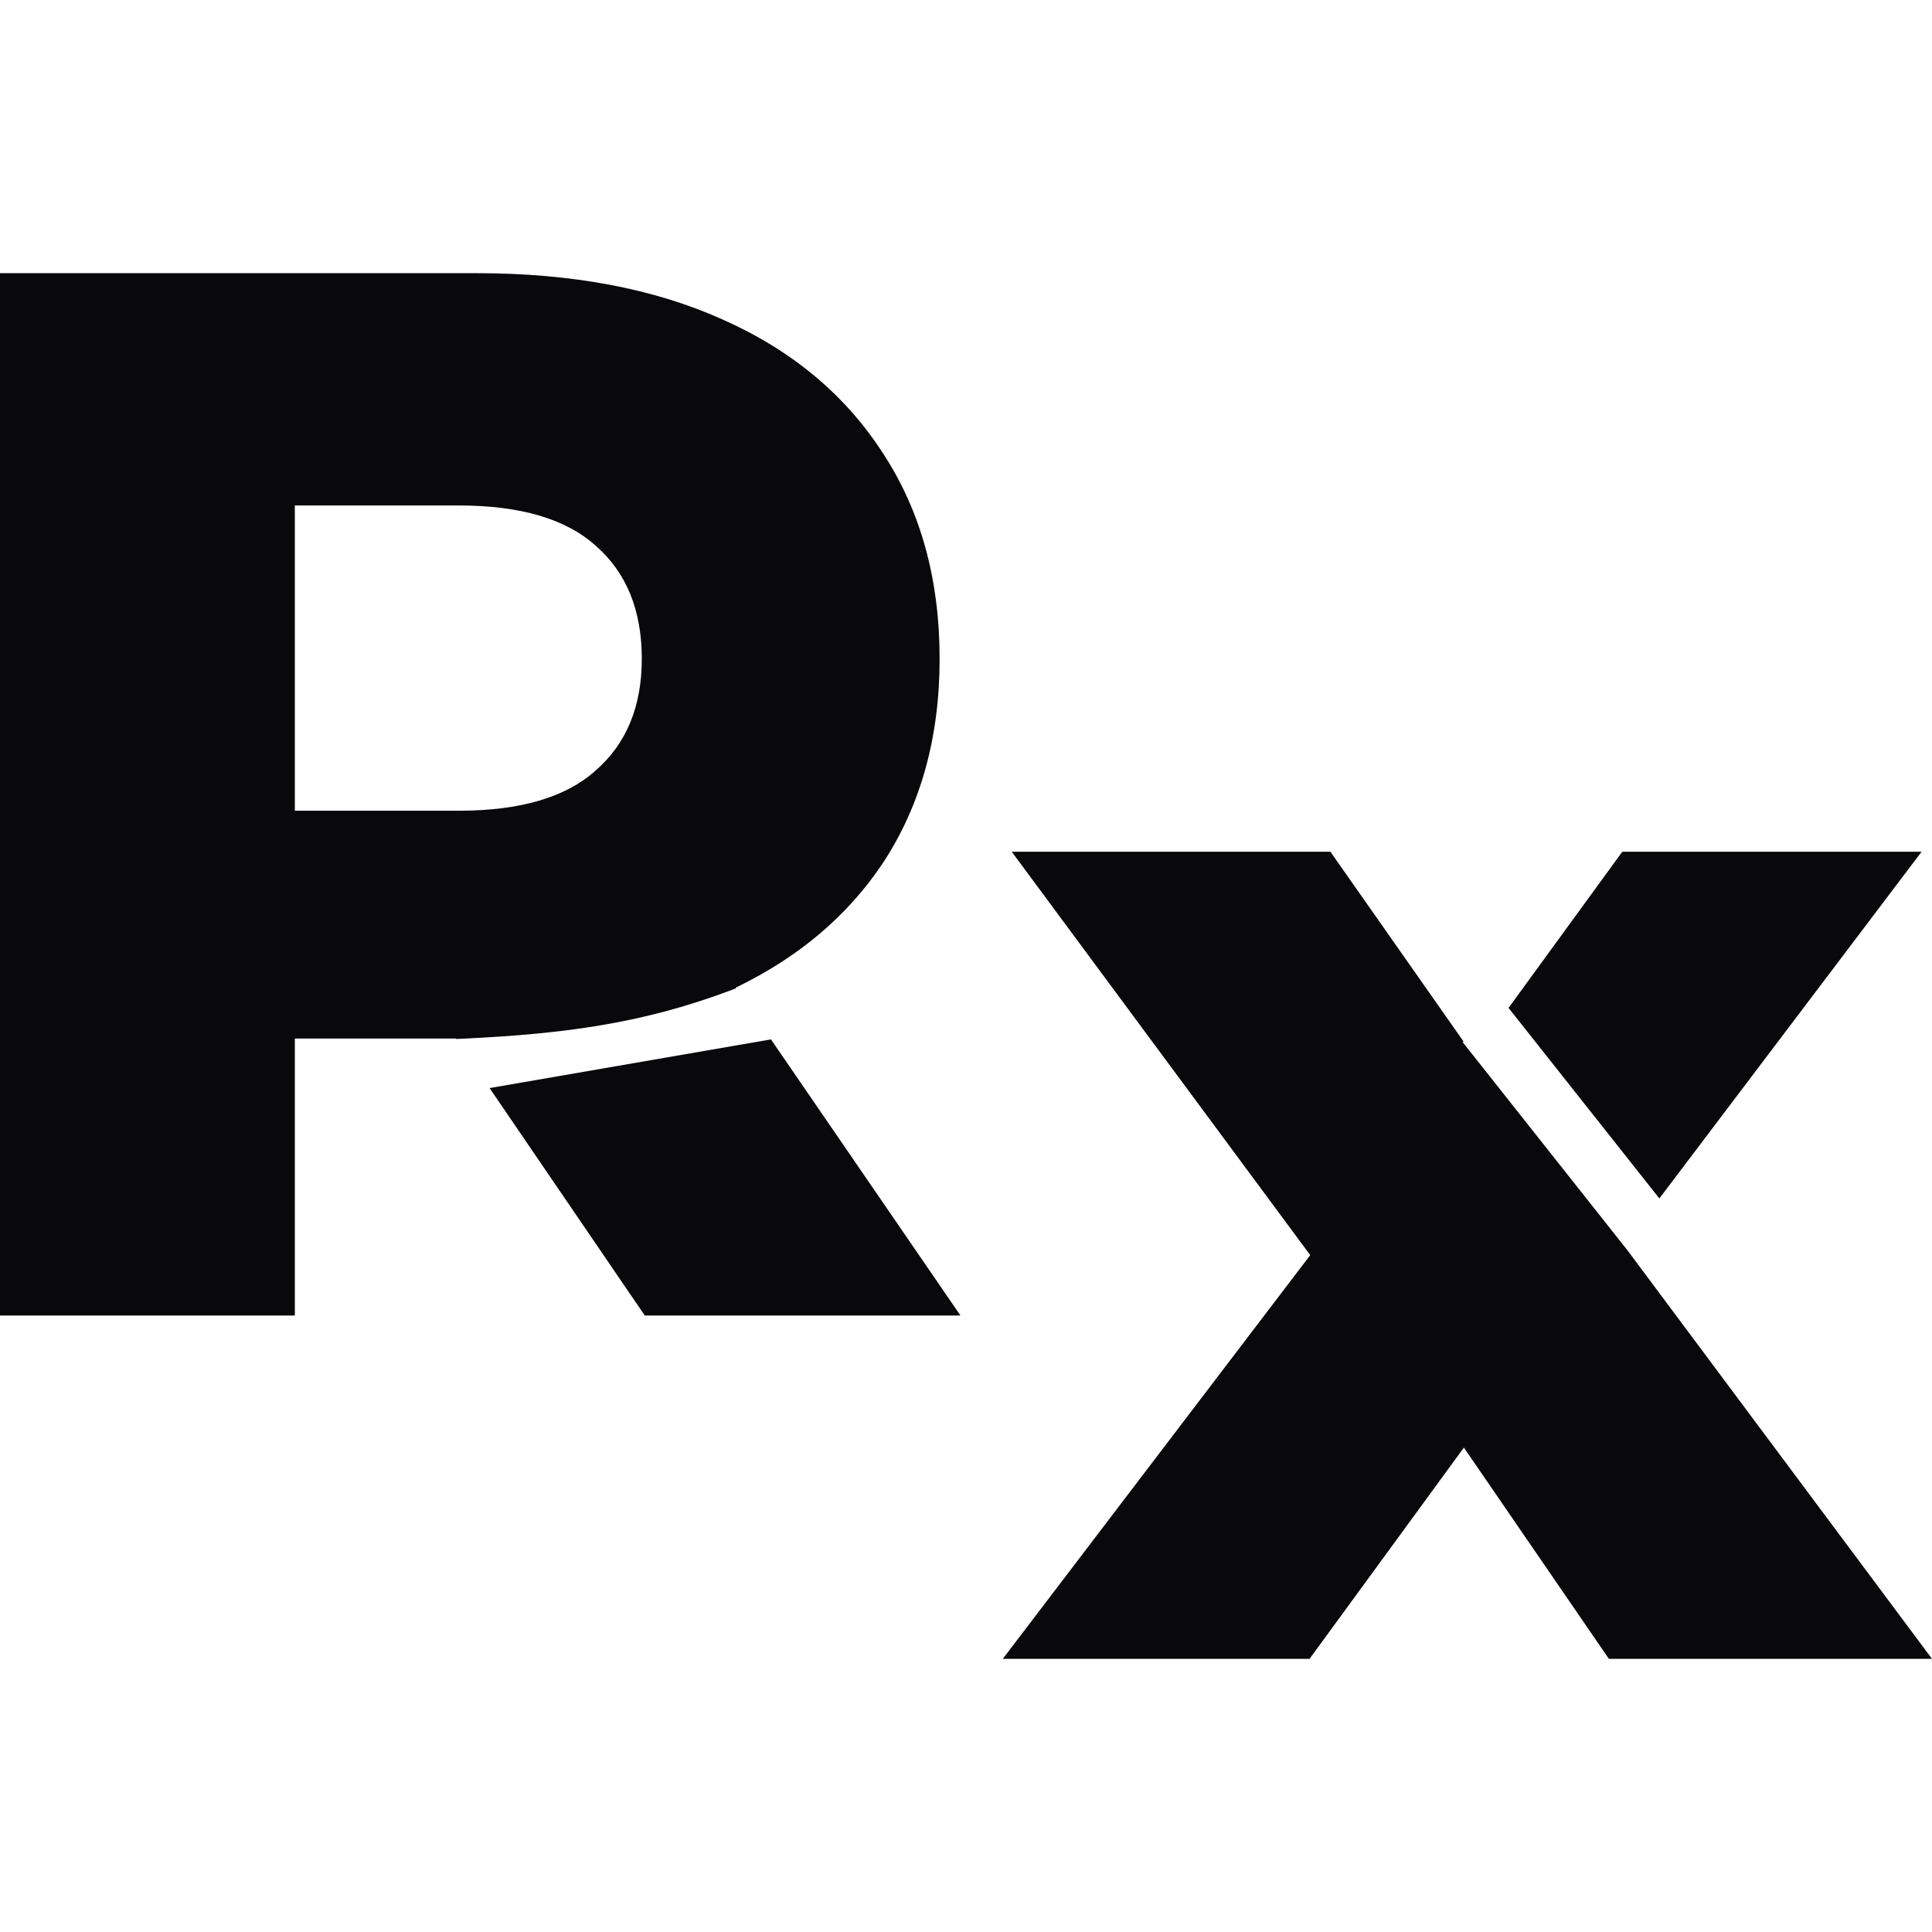
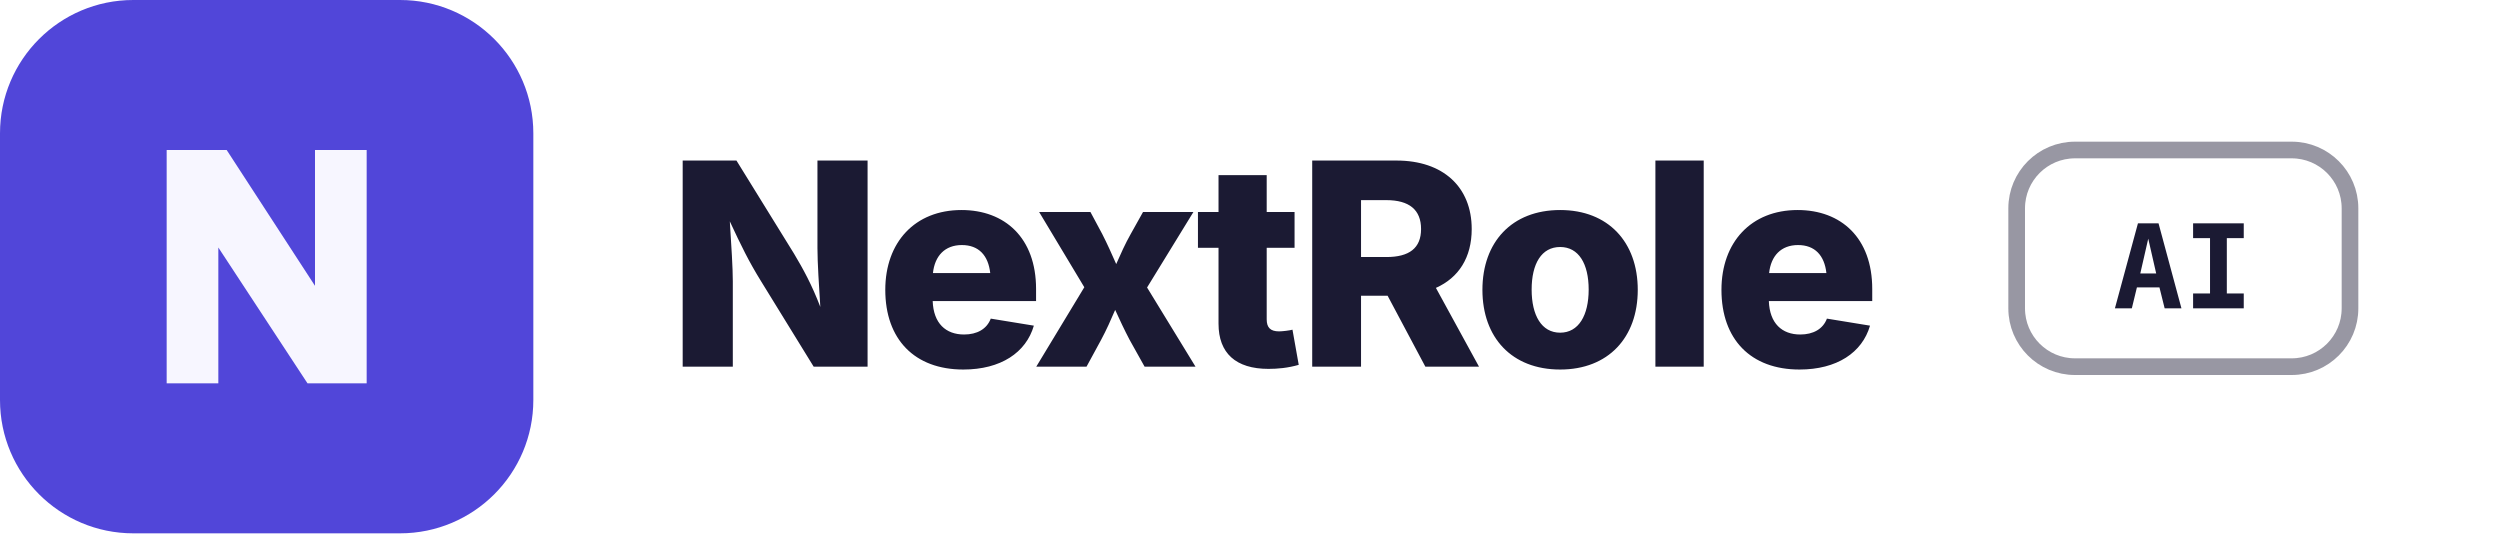
- <svg xmlns="http://www.w3.org/2000/svg" width="256" height="256" viewBox="0 0 256 256" fill="none">
-   <path fill-rule="evenodd" clip-rule="evenodd" d="M173.611 166.311L132.877 219.804H173.524L193.973 191.813L213.183 219.804H256L215.673 165.707L215.15 165.046L207.461 155.332L195.329 140.004L195.258 139.915L193.813 138.089L193.923 138.001L176.286 112.861H134.061L173.611 166.311ZM199.89 133.554L214.959 112.861H254.619L219.874 158.8L199.89 133.554Z" fill="#09090B" />
-   <path fill-rule="evenodd" clip-rule="evenodd" d="M0 36.196V174.314H39.068V137.614H60.394L60.432 137.671C60.844 137.653 61.252 137.634 61.657 137.614C75.067 136.968 85.147 135.549 96.385 131.385C96.76 131.246 97.135 131.104 97.513 130.959L97.459 130.881C105.816 126.86 112.331 121.344 117.006 114.331C122.005 106.702 124.504 97.692 124.504 87.3C124.504 76.776 122.005 67.7 117.006 60.071C112.007 52.31 104.904 46.39 95.696 42.312C86.62 38.235 75.768 36.196 63.14 36.196H0ZM102.156 137.725L64.871 144.175L85.436 174.314H127.266L102.156 137.725ZM39.068 107.426H60.772C68.928 107.426 74.979 105.65 78.925 102.098C83.003 98.546 85.041 93.614 85.041 87.3C85.041 80.854 83.003 75.856 78.925 72.304C74.979 68.752 68.928 66.977 60.772 66.977H39.068V107.426Z" fill="#09090B" />
+ <svg xmlns="http://www.w3.org/2000/svg" width="300" height="64" viewBox="0 0 300 64" role="img" aria-label="NextRole AI">
+   <rect width="64" height="64" rx="16" fill="#5146D9" />
+   <path d="M20 46V18h7.2l10.6 16.3V18H44v28h-7.1L26.2 29.7V46z" fill="#F7F6FF" />
+   <text x="80" y="44" font-family="Bricolage Grotesque, Inter, Segoe UI, Arial, sans-serif" font-size="34" font-weight="800" letter-spacing="-1" fill="#1B1A33">NextRole</text>
+   <rect x="242" y="18" width="40" height="26" rx="7" fill="none" stroke="#1B1A33" stroke-opacity=".45" stroke-width="2" />
+   <text x="262" y="37" text-anchor="middle" font-family="Geist Mono, Consolas, monospace" font-size="14" font-weight="600" fill="#1B1A33">AI</text>
</svg>
